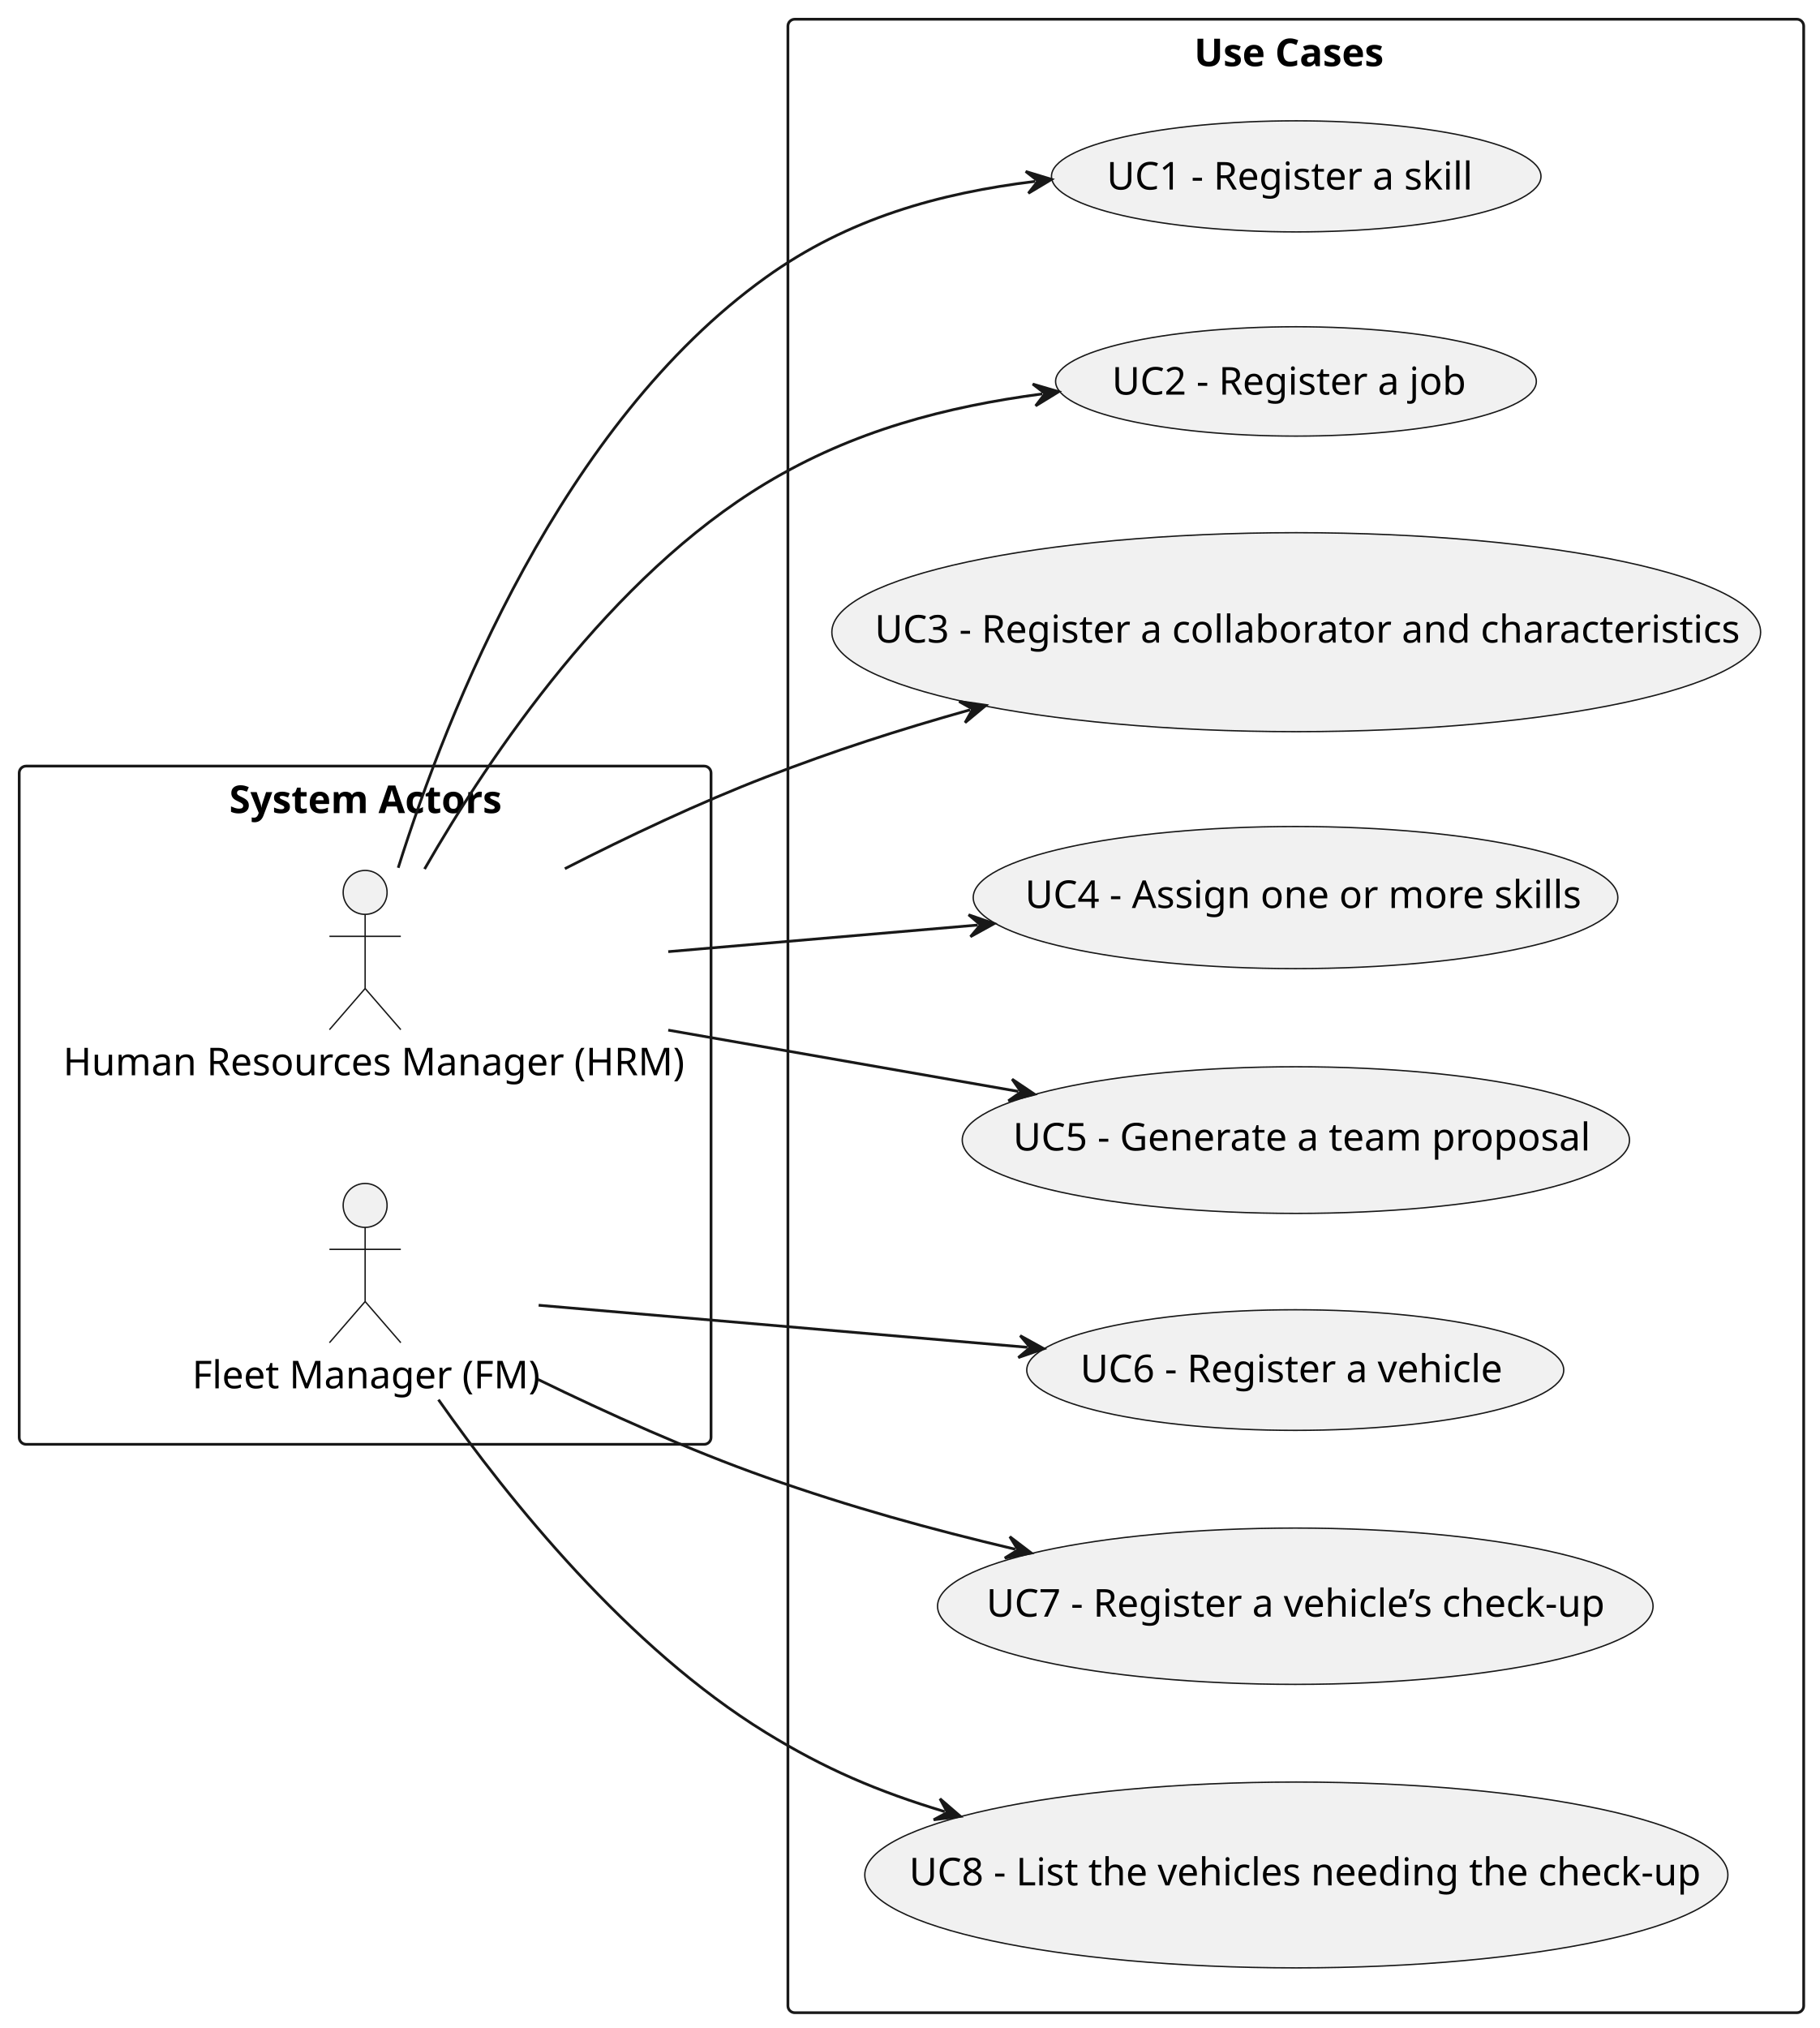
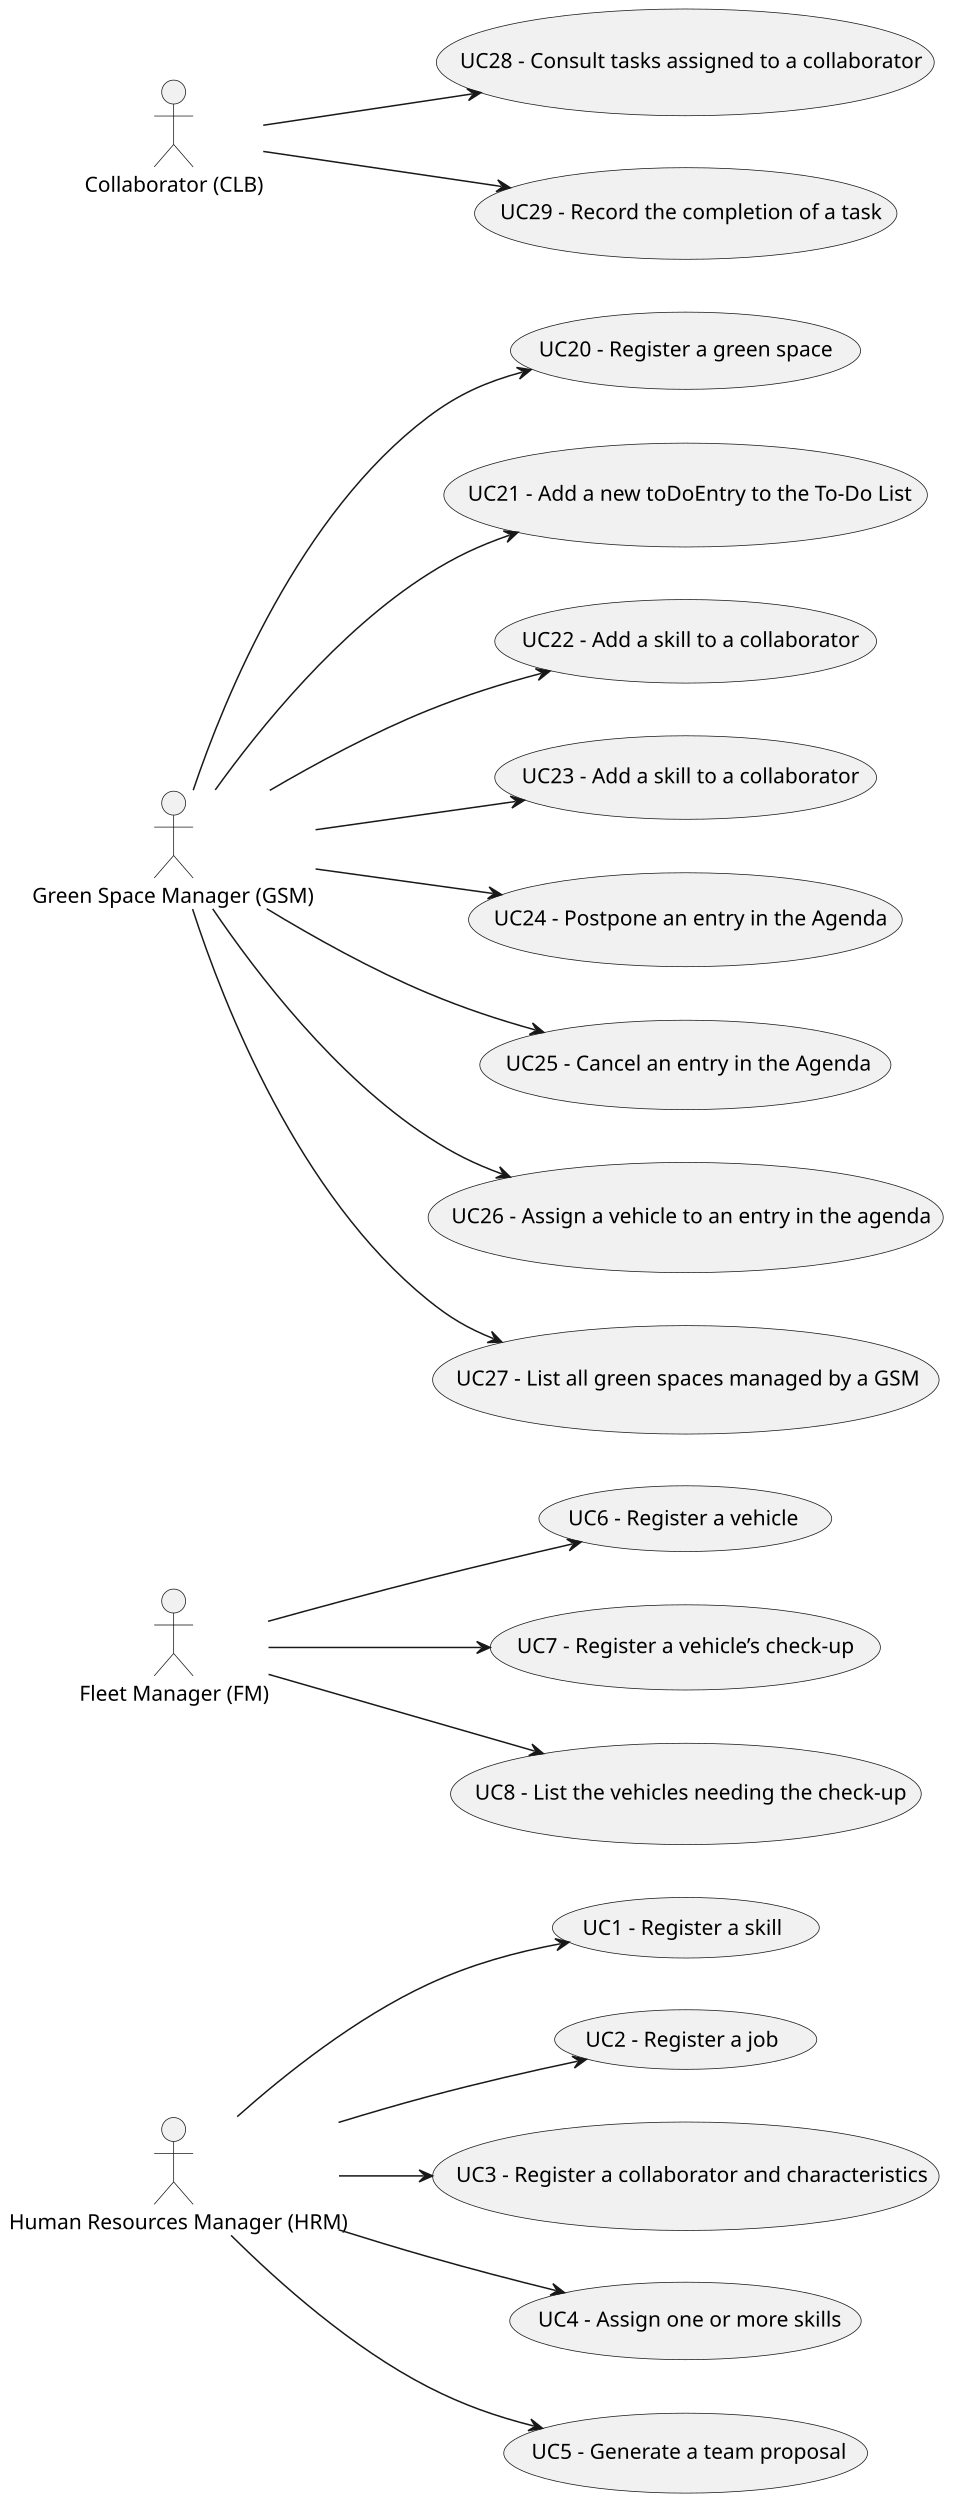
- <svg xmlns="http://www.w3.org/2000/svg" contentStyleType="text/css" height="517.3px" preserveAspectRatio="none" style="width:464px;height:517px;background:#FFFFFF;" version="1.1" viewBox="0 0 464 517" width="464.1px" zoomAndPan="magnify">
+ <svg xmlns="http://www.w3.org/2000/svg" contentStyleType="text/css" height="835.5px" preserveAspectRatio="none" style="width:318px;height:835px;background:#FFFFFF;" version="1.1" viewBox="0 0 318 835" width="318px" zoomAndPan="magnify">
  <defs />
  <g>
-     <g id="cluster_actors">
-       <rect fill="none" height="172.9" rx="1.75" ry="1.75" style="stroke:#181818;stroke-width:0.7;" width="176.4" x="4.9" y="195.3" />
-       <text fill="#000000" font-family="sans-serif" font-size="9.8" font-weight="bold" lengthAdjust="spacing" textLength="69.3" x="58.45" y="207.275">System Actors</text>
-     </g>
-     <g id="cluster_usecases">
-       <rect fill="none" height="508.2" rx="1.75" ry="1.75" style="stroke:#181818;stroke-width:0.7;" width="259" x="200.9" y="4.9" />
-       <text fill="#000000" font-family="sans-serif" font-size="9.8" font-weight="bold" lengthAdjust="spacing" textLength="51.8" x="304.5" y="16.875">Use Cases</text>
-     </g>
    <g id="elem_HRM">
-       <ellipse cx="93.1" cy="227.5" fill="#F1F1F1" rx="5.6" ry="5.6" style="stroke:#181818;stroke-width:0.35;" />
-       <path d="M93.1,233.1 L93.1,252 M84,238.7 L102.2,238.7 M93.1,252 L84,262.5 M93.1,252 L102.2,262.5 " fill="none" style="stroke:#181818;stroke-width:0.35;" />
-       <text fill="#000000" font-family="sans-serif" font-size="9.8" lengthAdjust="spacing" textLength="154" x="16.1" y="274.125">Human Resources Manager (HRM)</text>
+       <ellipse cx="58" cy="711.25" fill="#F1F1F1" rx="4" ry="4" style="stroke:#181818;stroke-width:0.25;" />
+       <path d="M58,715.25 L58,728.75 M51.5,719.25 L64.5,719.25 M58,728.75 L51.5,736.25 M58,728.75 L64.5,736.25 " fill="none" style="stroke:#181818;stroke-width:0.25;" />
+       <text fill="#000000" font-family="sans-serif" font-size="7" lengthAdjust="spacing" textLength="110" x="3" y="744.554">Human Resources Manager (HRM)</text>
    </g>
    <g id="elem_FM">
-       <ellipse cx="93.1" cy="307.3" fill="#F1F1F1" rx="5.6" ry="5.6" style="stroke:#181818;stroke-width:0.35;" />
-       <path d="M93.1,312.9 L93.1,331.8 M84,318.5 L102.2,318.5 M93.1,331.8 L84,342.3 M93.1,331.8 L102.2,342.3 " fill="none" style="stroke:#181818;stroke-width:0.35;" />
-       <text fill="#000000" font-family="sans-serif" font-size="9.8" lengthAdjust="spacing" textLength="88.2" x="49" y="353.925">Fleet Manager (FM)</text>
+       <ellipse cx="58" cy="534.75" fill="#F1F1F1" rx="4" ry="4" style="stroke:#181818;stroke-width:0.25;" />
+       <path d="M58,538.75 L58,552.25 M51.5,542.75 L64.5,542.75 M58,552.25 L51.5,559.75 M58,552.25 L64.5,559.75 " fill="none" style="stroke:#181818;stroke-width:0.25;" />
+       <text fill="#000000" font-family="sans-serif" font-size="7" lengthAdjust="spacing" textLength="63" x="26.5" y="568.054">Fleet Manager (FM)</text>
+     </g>
+     <g id="elem_GSM">
+       <ellipse cx="58" cy="268.25" fill="#F1F1F1" rx="4" ry="4" style="stroke:#181818;stroke-width:0.25;" />
+       <path d="M58,272.25 L58,285.75 M51.5,276.25 L64.5,276.25 M58,285.75 L51.5,293.25 M58,285.75 L64.5,293.25 " fill="none" style="stroke:#181818;stroke-width:0.25;" />
+       <text fill="#000000" font-family="sans-serif" font-size="7" lengthAdjust="spacing" textLength="94.5" x="10.75" y="301.554">Green Space Manager (GSM)</text>
+     </g>
+     <g id="elem_CLB">
+       <ellipse cx="58" cy="30.75" fill="#F1F1F1" rx="4" ry="4" style="stroke:#181818;stroke-width:0.25;" />
+       <path d="M58,34.75 L58,48.25 M51.5,38.75 L64.5,38.75 M58,48.25 L51.5,55.75 M58,48.25 L64.5,55.75 " fill="none" style="stroke:#181818;stroke-width:0.25;" />
+       <text fill="#000000" font-family="sans-serif" font-size="7" lengthAdjust="spacing" textLength="59.5" x="28.25" y="64.054">Collaborator (CLB)</text>
    </g>
    <g id="elem_UC1">
-       <ellipse cx="330.507" cy="44.961" fill="#F1F1F1" rx="62.407" ry="14.161" style="stroke:#181818;stroke-width:0.35;" />
-       <text fill="#000000" font-family="sans-serif" font-size="9.8" lengthAdjust="spacing" textLength="92.4" x="282.207" y="48.324">UC1 - Register a skill</text>
+       <ellipse cx="229.076" cy="643.865" fill="#F1F1F1" rx="44.576" ry="10.115" style="stroke:#181818;stroke-width:0.25;" />
+       <text fill="#000000" font-family="sans-serif" font-size="7" lengthAdjust="spacing" textLength="66" x="194.576" y="646.267">UC1 - Register a skill</text>
    </g>
    <g id="elem_UC2">
-       <ellipse cx="330.441" cy="97.238" fill="#F1F1F1" rx="61.291" ry="13.938" style="stroke:#181818;stroke-width:0.35;" />
-       <text fill="#000000" font-family="sans-serif" font-size="9.8" lengthAdjust="spacing" textLength="89.6" x="283.541" y="100.601">UC2 - Register a job</text>
+       <ellipse cx="229.03" cy="681.206" fill="#F1F1F1" rx="43.779" ry="9.956" style="stroke:#181818;stroke-width:0.25;" />
+       <text fill="#000000" font-family="sans-serif" font-size="7" lengthAdjust="spacing" textLength="64" x="195.53" y="683.608">UC2 - Register a job</text>
    </g>
    <g id="elem_UC3">
-       <ellipse cx="330.508" cy="161.162" fill="#F1F1F1" rx="118.408" ry="25.362" style="stroke:#181818;stroke-width:0.35;" />
-       <text fill="#000000" font-family="sans-serif" font-size="9.8" lengthAdjust="spacing" textLength="214.9" x="223.058" y="163.82">UC3 - Register a collaborator and characteristics</text>
+       <ellipse cx="229.077" cy="726.865" fill="#F1F1F1" rx="84.577" ry="18.116" style="stroke:#181818;stroke-width:0.25;" />
+       <text fill="#000000" font-family="sans-serif" font-size="7" lengthAdjust="spacing" textLength="153.5" x="152.327" y="728.764">UC3 - Register a collaborator and characteristics</text>
    </g>
    <g id="elem_UC4">
-       <ellipse cx="330.33" cy="228.816" fill="#F1F1F1" rx="82.18" ry="18.116" style="stroke:#181818;stroke-width:0.35;" />
-       <text fill="#000000" font-family="sans-serif" font-size="9.8" lengthAdjust="spacing" textLength="137.9" x="261.38" y="231.474">UC4 - Assign one or more skills</text>
+       <ellipse cx="228.95" cy="775.19" fill="#F1F1F1" rx="58.7" ry="12.94" style="stroke:#181818;stroke-width:0.25;" />
+       <text fill="#000000" font-family="sans-serif" font-size="7" lengthAdjust="spacing" textLength="98.5" x="179.7" y="777.088">UC4 - Assign one or more skills</text>
    </g>
    <g id="elem_UC5">
-       <ellipse cx="330.417" cy="290.644" fill="#F1F1F1" rx="85.067" ry="18.694" style="stroke:#181818;stroke-width:0.35;" />
-       <text fill="#000000" font-family="sans-serif" font-size="9.8" lengthAdjust="spacing" textLength="144.2" x="258.317" y="293.301">UC5 - Generate a team proposal</text>
+       <ellipse cx="229.012" cy="819.352" fill="#F1F1F1" rx="60.763" ry="13.352" style="stroke:#181818;stroke-width:0.25;" />
+       <text fill="#000000" font-family="sans-serif" font-size="7" lengthAdjust="spacing" textLength="103" x="177.512" y="821.251">UC5 - Generate a team proposal</text>
    </g>
    <g id="elem_UC6">
-       <ellipse cx="330.258" cy="349.272" fill="#F1F1F1" rx="68.458" ry="15.372" style="stroke:#181818;stroke-width:0.35;" />
-       <text fill="#000000" font-family="sans-serif" font-size="9.8" lengthAdjust="spacing" textLength="107.1" x="275.463" y="352.371">UC6 - Register a vehicle</text>
+       <ellipse cx="228.899" cy="507.23" fill="#F1F1F1" rx="48.899" ry="10.98" style="stroke:#181818;stroke-width:0.25;" />
+       <text fill="#000000" font-family="sans-serif" font-size="7" lengthAdjust="spacing" textLength="76.5" x="189.76" y="509.443">UC6 - Register a vehicle</text>
    </g>
    <g id="elem_UC7">
-       <ellipse cx="330.271" cy="409.474" fill="#F1F1F1" rx="91.221" ry="19.924" style="stroke:#181818;stroke-width:0.35;" />
-       <text fill="#000000" font-family="sans-serif" font-size="9.8" lengthAdjust="spacing" textLength="157.5" x="251.521" y="412.132">UC7 - Register a vehicle’s check-up</text>
+       <ellipse cx="228.908" cy="550.232" fill="#F1F1F1" rx="65.158" ry="14.232" style="stroke:#181818;stroke-width:0.25;" />
+       <text fill="#000000" font-family="sans-serif" font-size="7" lengthAdjust="spacing" textLength="112.5" x="172.658" y="552.13">UC7 - Register a vehicle’s check-up</text>
    </g>
    <g id="elem_UC8">
-       <ellipse cx="330.537" cy="477.987" fill="#F1F1F1" rx="110.037" ry="23.687" style="stroke:#181818;stroke-width:0.35;" />
-       <text fill="#000000" font-family="sans-serif" font-size="9.8" lengthAdjust="spacing" textLength="197.4" x="231.837" y="480.645">UC8 - List the vehicles needing the check-up</text>
+       <ellipse cx="229.098" cy="599.169" fill="#F1F1F1" rx="78.598" ry="16.919" style="stroke:#181818;stroke-width:0.25;" />
+       <text fill="#000000" font-family="sans-serif" font-size="7" lengthAdjust="spacing" textLength="141" x="158.598" y="601.068">UC8 - List the vehicles needing the check-up</text>
+     </g>
+     <g id="elem_UC20">
+       <ellipse cx="228.972" cy="117.144" fill="#F1F1F1" rx="58.472" ry="12.894" style="stroke:#181818;stroke-width:0.25;" />
+       <text fill="#000000" font-family="sans-serif" font-size="7" lengthAdjust="spacing" textLength="98" x="179.972" y="119.043">UC20 - Register a green space</text>
+     </g>
+     <g id="elem_UC21">
+       <ellipse cx="228.995" cy="165.349" fill="#F1F1F1" rx="80.746" ry="17.349" style="stroke:#181818;stroke-width:0.25;" />
+       <text fill="#000000" font-family="sans-serif" font-size="7" lengthAdjust="spacing" textLength="145.5" x="156.245" y="167.248">UC21 - Add a new toDoEntry to the To-Do List</text>
+     </g>
+     <g id="elem_UC22">
+       <ellipse cx="229.014" cy="214.203" fill="#F1F1F1" rx="63.764" ry="13.953" style="stroke:#181818;stroke-width:0.25;" />
+       <text fill="#000000" font-family="sans-serif" font-size="7" lengthAdjust="spacing" textLength="109.5" x="174.264" y="216.101">UC22 - Add a skill to a collaborator</text>
+     </g>
+     <g id="elem_UC23">
+       <ellipse cx="229.014" cy="259.703" fill="#F1F1F1" rx="63.764" ry="13.953" style="stroke:#181818;stroke-width:0.25;" />
+       <text fill="#000000" font-family="sans-serif" font-size="7" lengthAdjust="spacing" textLength="109.5" x="174.264" y="261.601">UC23 - Add a skill to a collaborator</text>
+     </g>
+     <g id="elem_UC24">
+       <ellipse cx="228.928" cy="307.186" fill="#F1F1F1" rx="72.428" ry="15.686" style="stroke:#181818;stroke-width:0.25;" />
+       <text fill="#000000" font-family="sans-serif" font-size="7" lengthAdjust="spacing" textLength="128" x="164.928" y="309.084">UC24 - Postpone an entry in the Agenda</text>
+     </g>
+     <g id="elem_UC25">
+       <ellipse cx="228.912" cy="355.683" fill="#F1F1F1" rx="68.662" ry="14.932" style="stroke:#181818;stroke-width:0.25;" />
+       <text fill="#000000" font-family="sans-serif" font-size="7" lengthAdjust="spacing" textLength="120" x="168.912" y="357.581">UC25 - Cancel an entry in the Agenda</text>
+     </g>
+     <g id="elem_UC26">
+       <ellipse cx="229.018" cy="406.654" fill="#F1F1F1" rx="86.018" ry="18.404" style="stroke:#181818;stroke-width:0.25;" />
+       <text fill="#000000" font-family="sans-serif" font-size="7" lengthAdjust="spacing" textLength="156.5" x="150.768" y="408.552">UC26 - Assign a vehicle to an entry in the agenda</text>
+     </g>
+     <g id="elem_UC27">
+       <ellipse cx="229.077" cy="460.865" fill="#F1F1F1" rx="84.577" ry="18.116" style="stroke:#181818;stroke-width:0.25;" />
+       <text fill="#000000" font-family="sans-serif" font-size="7" lengthAdjust="spacing" textLength="153.5" x="152.327" y="462.764">UC27 - List all green spaces managed by a GSM</text>
+     </g>
+     <g id="elem_UC28">
+       <ellipse cx="228.888" cy="20.828" fill="#F1F1F1" rx="83.138" ry="17.828" style="stroke:#181818;stroke-width:0.25;" />
+       <text fill="#000000" font-family="sans-serif" font-size="7" lengthAdjust="spacing" textLength="150.5" x="153.638" y="22.726">UC28 - Consult tasks assigned to a collaborator</text>
+     </g>
+     <g id="elem_UC29">
+       <ellipse cx="229.042" cy="71.308" fill="#F1F1F1" rx="70.542" ry="15.308" style="stroke:#181818;stroke-width:0.25;" />
+       <text fill="#000000" font-family="sans-serif" font-size="7" lengthAdjust="spacing" textLength="124" x="167.042" y="73.207">UC29 - Record the completion of a task</text>
    </g>
    <g id="link_HRM_UC1">
-       <path d="M101.535,221.228 C114.156,181.146 143.15,108.094 195.3,70.7 C216.251,55.678 239.417,49.245 263.959,46.235 " fill="none" id="HRM-to-UC1" style="stroke:#181818;stroke-width:0.7;" />
-       <polygon fill="#181818" points="268.128,45.724,261.534,43.712,264.654,46.15,262.216,49.27,268.128,45.724" style="stroke:#181818;stroke-width:0.7;" />
+       <path d="M79.23,706.96 C95.385,692.61 119.035,673.84 143,662.75 C157.695,655.95 172.017,652.077 187.167,649.216 " fill="none" id="HRM-to-UC1" style="stroke:#181818;stroke-width:0.5;" />
+       <polygon fill="#181818" points="190.115,648.66,185.322,647.529,187.658,649.124,186.064,651.46,190.115,648.66" style="stroke:#181818;stroke-width:0.5;" />
    </g>
    <g id="link_HRM_UC2">
-       <path d="M108.255,221.543 C125.083,192.255 155.701,147.014 195.3,123.2 C217.595,109.788 241.242,103.661 265.777,100.413 " fill="none" id="HRM-to-UC2" style="stroke:#181818;stroke-width:0.7;" />
-       <polygon fill="#181818" points="269.941,99.862,263.328,97.913,266.471,100.321,264.063,103.465,269.941,99.862" style="stroke:#181818;stroke-width:0.7;" />
+       <path d="M113.075,708.89 C122.99,705.855 133.27,702.85 143,700.25 C160.335,695.615 176.92,691.837 192.925,688.442 " fill="none" id="HRM-to-UC2" style="stroke:#181818;stroke-width:0.5;" />
+       <polygon fill="#181818" points="195.86,687.82,191.043,686.797,193.414,688.339,191.873,690.71,195.86,687.82" style="stroke:#181818;stroke-width:0.5;" />
    </g>
    <g id="link_HRM_UC3">
-       <path d="M144.025,221.459 C160.104,213.248 178.178,204.701 195.3,198.1 C213.143,191.226 228.728,186.198 247.341,180.955 " fill="none" id="HRM-to-UC3" style="stroke:#181818;stroke-width:0.7;" />
-       <polygon fill="#181818" points="251.384,179.816,244.561,178.829,248.015,180.765,246.079,184.219,251.384,179.816" style="stroke:#181818;stroke-width:0.7;" />
+       <path d="M113.225,726.75 C123.22,726.75 130.865,726.75 141.48,726.75 " fill="none" id="HRM-to-UC3" style="stroke:#181818;stroke-width:0.5;" />
+       <polygon fill="#181818" points="144.48,726.75,139.98,724.75,141.98,726.75,139.98,728.75,144.48,726.75" style="stroke:#181818;stroke-width:0.5;" />
    </g>
    <g id="link_HRM_UC4">
-       <path d="M170.387,242.606 C197.029,240.317 222.707,238.108 249.306,235.819 " fill="none" id="HRM-to-UC4" style="stroke:#181818;stroke-width:0.7;" />
-       <polygon fill="#181818" points="253.491,235.459,246.974,233.209,250.004,235.759,247.454,238.789,253.491,235.459" style="stroke:#181818;stroke-width:0.7;" />
+       <path d="M113.12,744.755 C123.03,747.865 133.3,750.985 143,753.75 C157.795,757.97 171.238,761.469 185.648,765.039 " fill="none" id="HRM-to-UC4" style="stroke:#181818;stroke-width:0.5;" />
+       <polygon fill="#181818" points="188.56,765.76,184.673,762.737,186.133,765.159,183.711,766.619,188.56,765.76" style="stroke:#181818;stroke-width:0.5;" />
    </g>
    <g id="link_HRM_UC5">
-       <path d="M170.387,262.612 C200.529,267.883 230.65,273.157 259.658,278.239 " fill="none" id="HRM-to-UC5" style="stroke:#181818;stroke-width:0.7;" />
-       <polygon fill="#181818" points="263.795,278.964,258.073,275.119,260.348,278.36,257.106,280.635,263.795,278.964" style="stroke:#181818;stroke-width:0.7;" />
+       <path d="M77.17,746.6 C93.195,762.515 117.665,784.265 143,797.25 C154.8,803.295 165.478,807.029 178.298,810.298 " fill="none" id="HRM-to-UC5" style="stroke:#181818;stroke-width:0.5;" />
+       <polygon fill="#181818" points="181.205,811.04,177.339,807.99,178.783,810.422,176.35,811.866,181.205,811.04" style="stroke:#181818;stroke-width:0.5;" />
    </g>
    <g id="link_FM_UC6">
-       <path d="M137.34,332.745 C173.488,335.86 221.201,339.966 261.983,343.473 " fill="none" id="FM-to-UC6" style="stroke:#181818;stroke-width:0.7;" />
-       <polygon fill="#181818" points="266.168,343.833,260.131,340.503,262.681,343.533,259.651,346.083,266.168,343.833" style="stroke:#181818;stroke-width:0.7;" />
+       <path d="M89.53,541.515 C105.475,537.1 125.24,531.745 143,527.25 C159.775,523.005 175.556,519.268 191.186,515.673 " fill="none" id="FM-to-UC6" style="stroke:#181818;stroke-width:0.5;" />
+       <polygon fill="#181818" points="194.11,515,189.276,514.06,191.674,515.56,190.173,517.958,194.11,515" style="stroke:#181818;stroke-width:0.5;" />
    </g>
    <g id="link_FM_UC7">
-       <path d="M137.221,351.68 C154.903,360.304 175.756,369.698 195.3,376.6 C216.93,384.237 237.042,389.787 258.882,394.953 " fill="none" id="FM-to-UC7" style="stroke:#181818;stroke-width:0.7;" />
-       <polygon fill="#181818" points="262.969,395.92,257.483,391.745,259.563,395.114,256.194,397.195,262.969,395.92" style="stroke:#181818;stroke-width:0.7;" />
+       <path d="M89.68,550.25 C110.385,550.25 135.325,550.25 160.715,550.25 " fill="none" id="FM-to-UC7" style="stroke:#181818;stroke-width:0.5;" />
+       <polygon fill="#181818" points="163.715,550.25,159.215,548.25,161.215,550.25,159.215,552.25,163.715,550.25" style="stroke:#181818;stroke-width:0.5;" />
    </g>
    <g id="link_FM_UC8">
-       <path d="M111.797,356.818 C129.885,382.571 160.076,420.056 195.3,441.7 C210.336,450.94 223.703,456.656 240.881,461.843 " fill="none" id="FM-to-UC8" style="stroke:#181818;stroke-width:0.7;" />
-       <polygon fill="#181818" points="244.902,463.057,239.68,458.555,241.551,462.045,238.062,463.916,244.902,463.057" style="stroke:#181818;stroke-width:0.7;" />
+       <path d="M89.68,559.235 C115.37,566.64 149.317,576.429 178.587,584.864 " fill="none" id="FM-to-UC8" style="stroke:#181818;stroke-width:0.5;" />
+       <polygon fill="#181818" points="181.47,585.695,177.7,582.527,179.068,585.003,176.592,586.371,181.47,585.695" style="stroke:#181818;stroke-width:0.5;" />
+     </g>
+     <g id="link_GSM_UC20">
+       <path d="M64.535,263.92 C75.14,232.52 100.15,171.605 143,139.25 C152.97,131.725 162.359,127.541 174.479,124.272 " fill="none" id="GSM-to-UC20" style="stroke:#181818;stroke-width:0.5;" />
+       <polygon fill="#181818" points="177.375,123.49,172.509,122.731,174.961,124.141,173.551,126.593,177.375,123.49" style="stroke:#181818;stroke-width:0.5;" />
+     </g>
+     <g id="link_GSM_UC21">
+       <path d="M71.89,263.825 C86.88,242.98 113.035,210.71 143,191.75 C152.125,185.975 159.767,182.366 170.182,178.741 " fill="none" id="GSM-to-UC21" style="stroke:#181818;stroke-width:0.5;" />
+       <polygon fill="#181818" points="173.015,177.755,168.108,177.345,170.654,178.577,169.423,181.123,173.015,177.755" style="stroke:#181818;stroke-width:0.5;" />
+     </g>
+     <g id="link_GSM_UC22">
+       <path d="M90.11,263.985 C105.615,254.91 124.83,244.57 143,237.25 C155.905,232.05 167.469,228.421 180.779,224.906 " fill="none" id="GSM-to-UC22" style="stroke:#181818;stroke-width:0.5;" />
+       <polygon fill="#181818" points="183.68,224.14,178.819,223.355,181.263,224.778,179.84,227.223,183.68,224.14" style="stroke:#181818;stroke-width:0.5;" />
+     </g>
+     <g id="link_GSM_UC23">
+       <path d="M105.405,277.13 C127.025,274.075 149.825,270.86 172.179,267.7 " fill="none" id="GSM-to-UC23" style="stroke:#181818;stroke-width:0.5;" />
+       <polygon fill="#181818" points="175.15,267.28,170.414,265.93,172.675,267.63,170.974,269.89,175.15,267.28" style="stroke:#181818;stroke-width:0.5;" />
+     </g>
+     <g id="link_GSM_UC24">
+       <path d="M105.405,290.235 C124.615,292.89 144.133,295.59 164.593,298.415 " fill="none" id="GSM-to-UC24" style="stroke:#181818;stroke-width:0.5;" />
+       <polygon fill="#181818" points="167.565,298.825,163.381,296.228,165.089,298.483,162.834,300.191,167.565,298.825" style="stroke:#181818;stroke-width:0.5;" />
+     </g>
+     <g id="link_GSM_UC25">
+       <path d="M89.08,303.52 C104.745,313.015 124.39,323.99 143,331.75 C155.235,336.855 166.011,340.425 178.766,344 " fill="none" id="GSM-to-UC25" style="stroke:#181818;stroke-width:0.5;" />
+       <polygon fill="#181818" points="181.655,344.81,177.862,341.67,179.248,344.135,176.782,345.521,181.655,344.81" style="stroke:#181818;stroke-width:0.5;" />
+     </g>
+     <g id="link_GSM_UC26">
+       <path d="M71.04,303.545 C85.755,325.24 112.12,359.63 143,379.75 C151.345,385.19 158.052,388.553 167.632,392.103 " fill="none" id="GSM-to-UC26" style="stroke:#181818;stroke-width:0.5;" />
+       <polygon fill="#181818" points="170.445,393.145,166.92,389.706,168.101,392.276,165.53,393.457,170.445,393.145" style="stroke:#181818;stroke-width:0.5;" />
+     </g>
+     <g id="link_GSM_UC27">
+       <path d="M64.32,303.625 C74.755,335.81 99.715,399.255 143,434.25 C150.25,440.11 156.018,443.558 164.858,447.123 " fill="none" id="GSM-to-UC27" style="stroke:#181818;stroke-width:0.5;" />
+       <polygon fill="#181818" points="167.64,448.245,164.215,444.707,165.321,447.31,162.719,448.417,167.64,448.245" style="stroke:#181818;stroke-width:0.5;" />
+     </g>
+     <g id="link_CLB_UC28">
+       <path d="M87.92,41.835 C107.97,38.83 132.403,35.165 157.688,31.37 " fill="none" id="CLB-to-UC28" style="stroke:#181818;stroke-width:0.5;" />
+       <polygon fill="#181818" points="160.655,30.925,155.908,29.615,158.183,31.296,156.502,33.571,160.655,30.925" style="stroke:#181818;stroke-width:0.5;" />
+     </g>
+     <g id="link_CLB_UC29">
+       <path d="M87.92,50.575 C110.585,53.91 139.667,58.188 167.447,62.273 " fill="none" id="CLB-to-UC29" style="stroke:#181818;stroke-width:0.5;" />
+       <polygon fill="#181818" points="170.415,62.71,166.254,60.077,167.942,62.346,165.672,64.034,170.415,62.71" style="stroke:#181818;stroke-width:0.5;" />
    </g>
  </g>
</svg>
